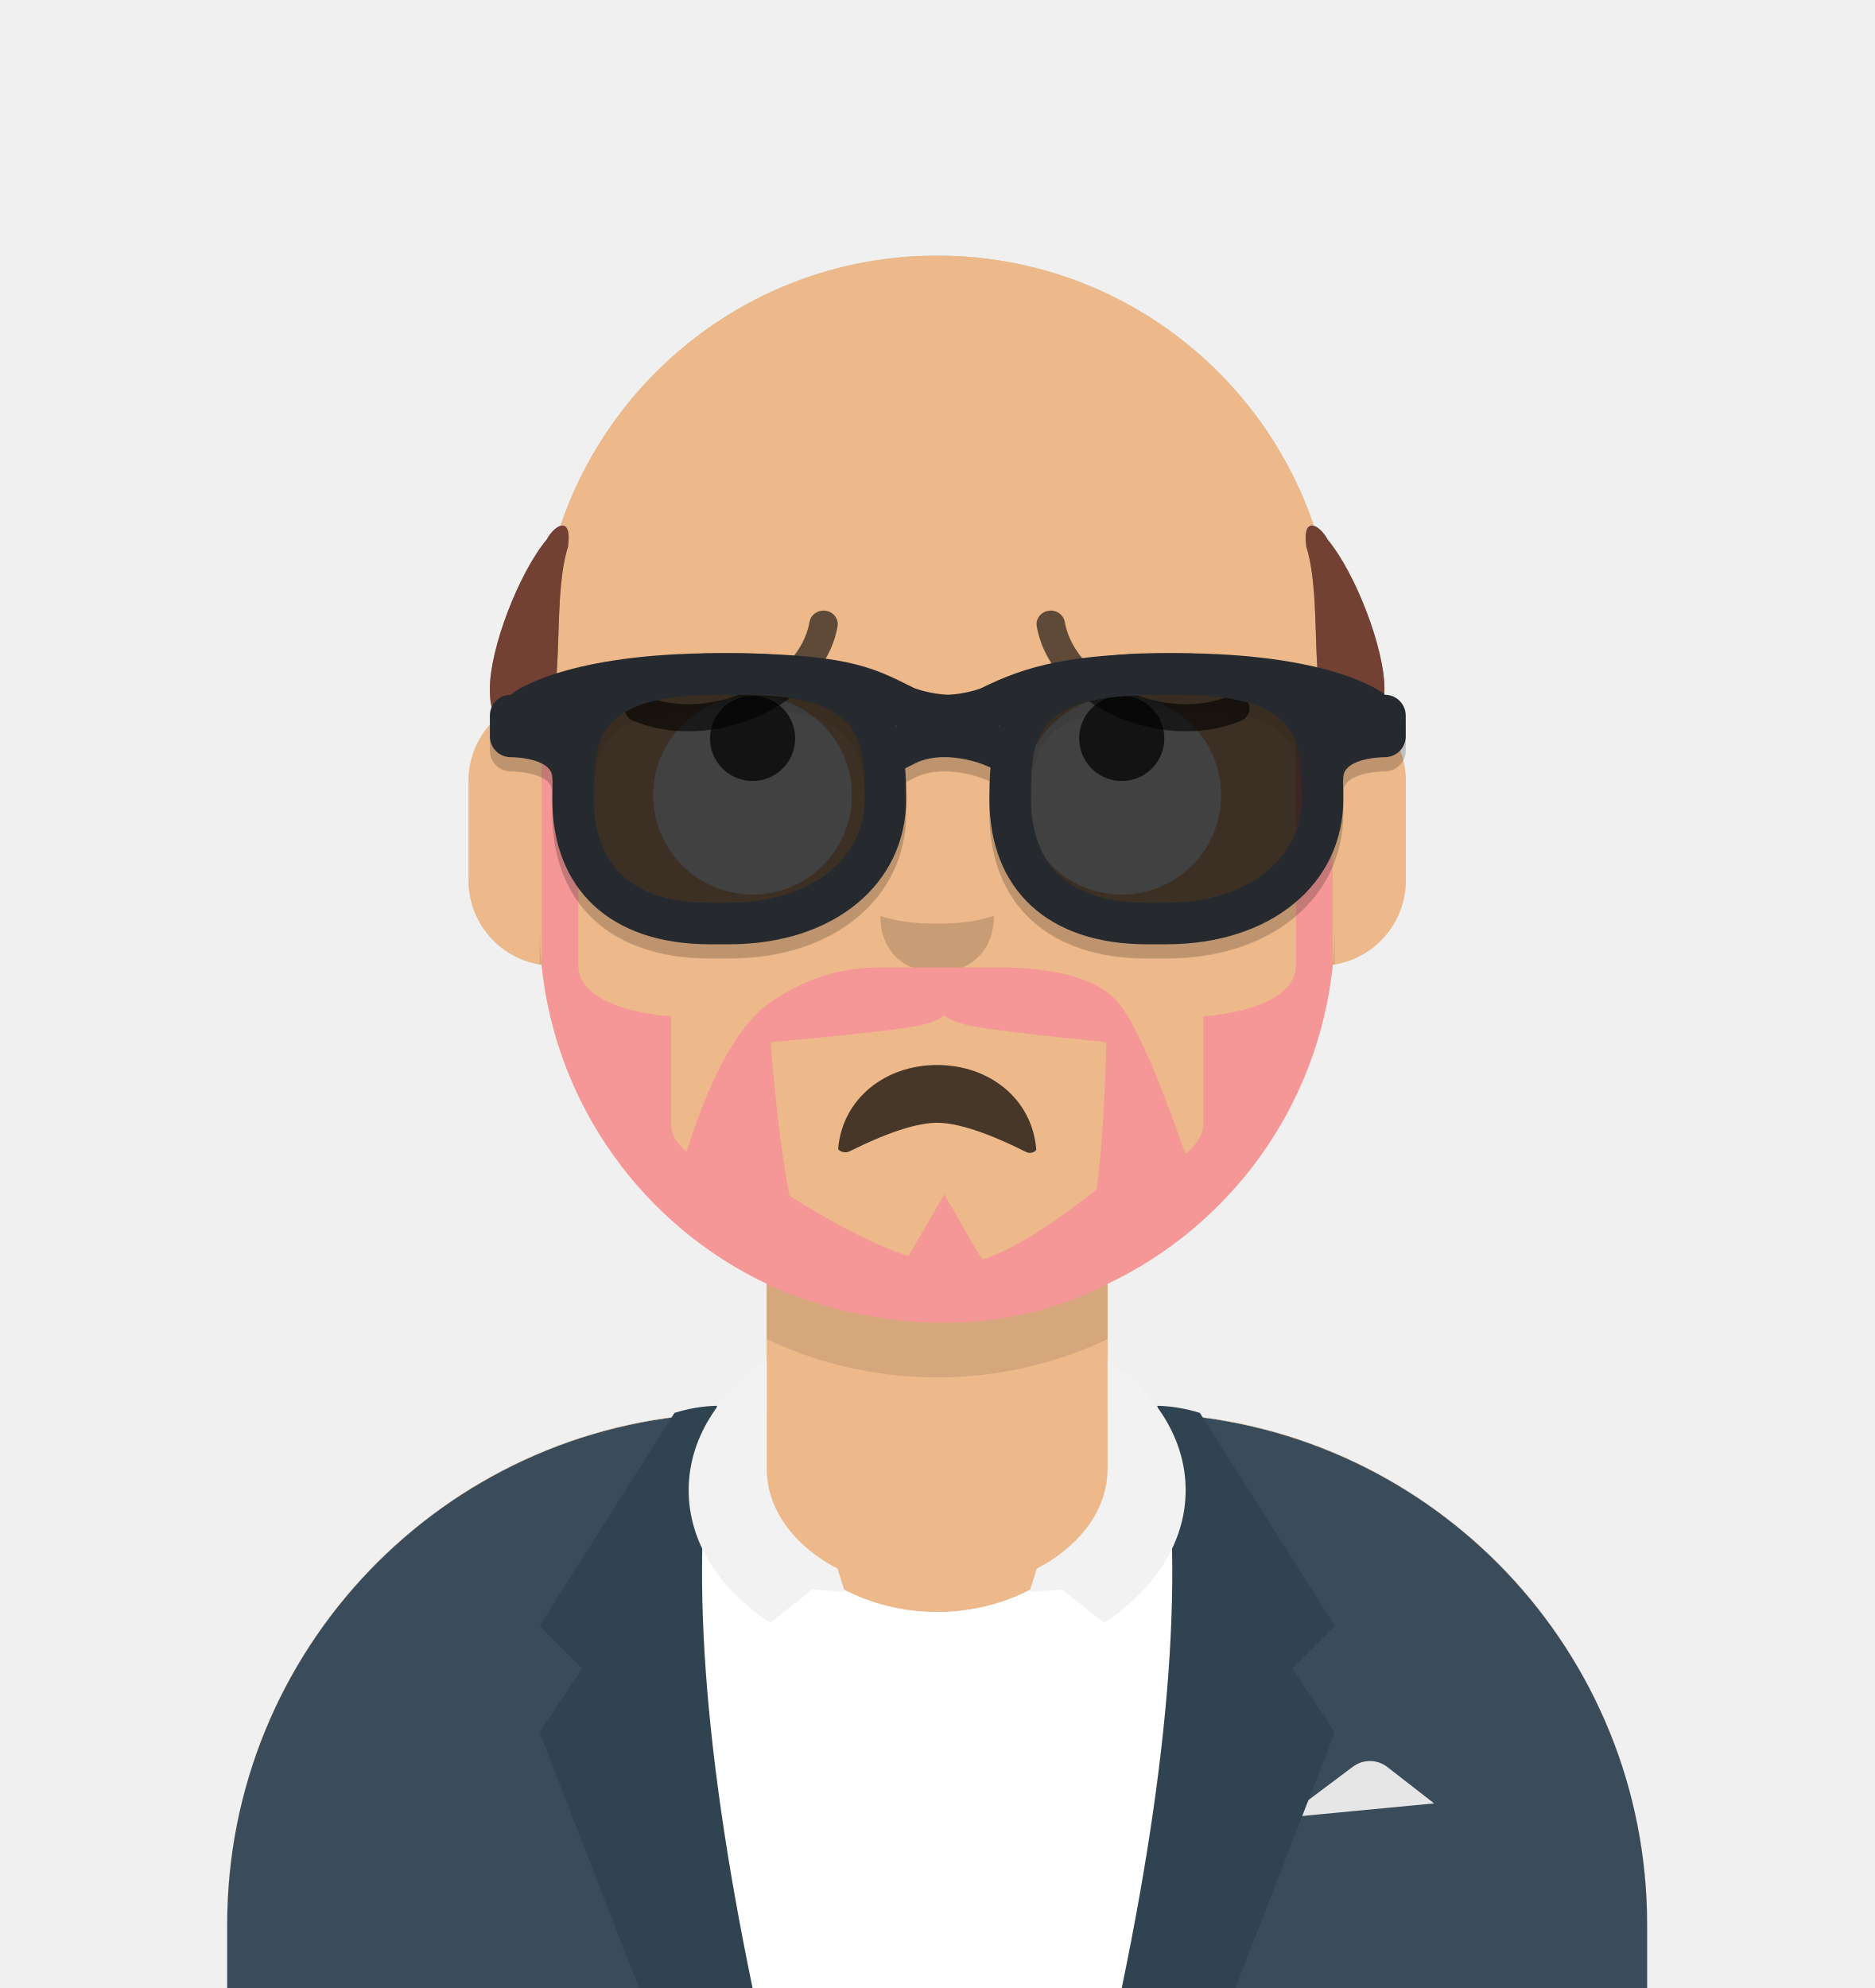
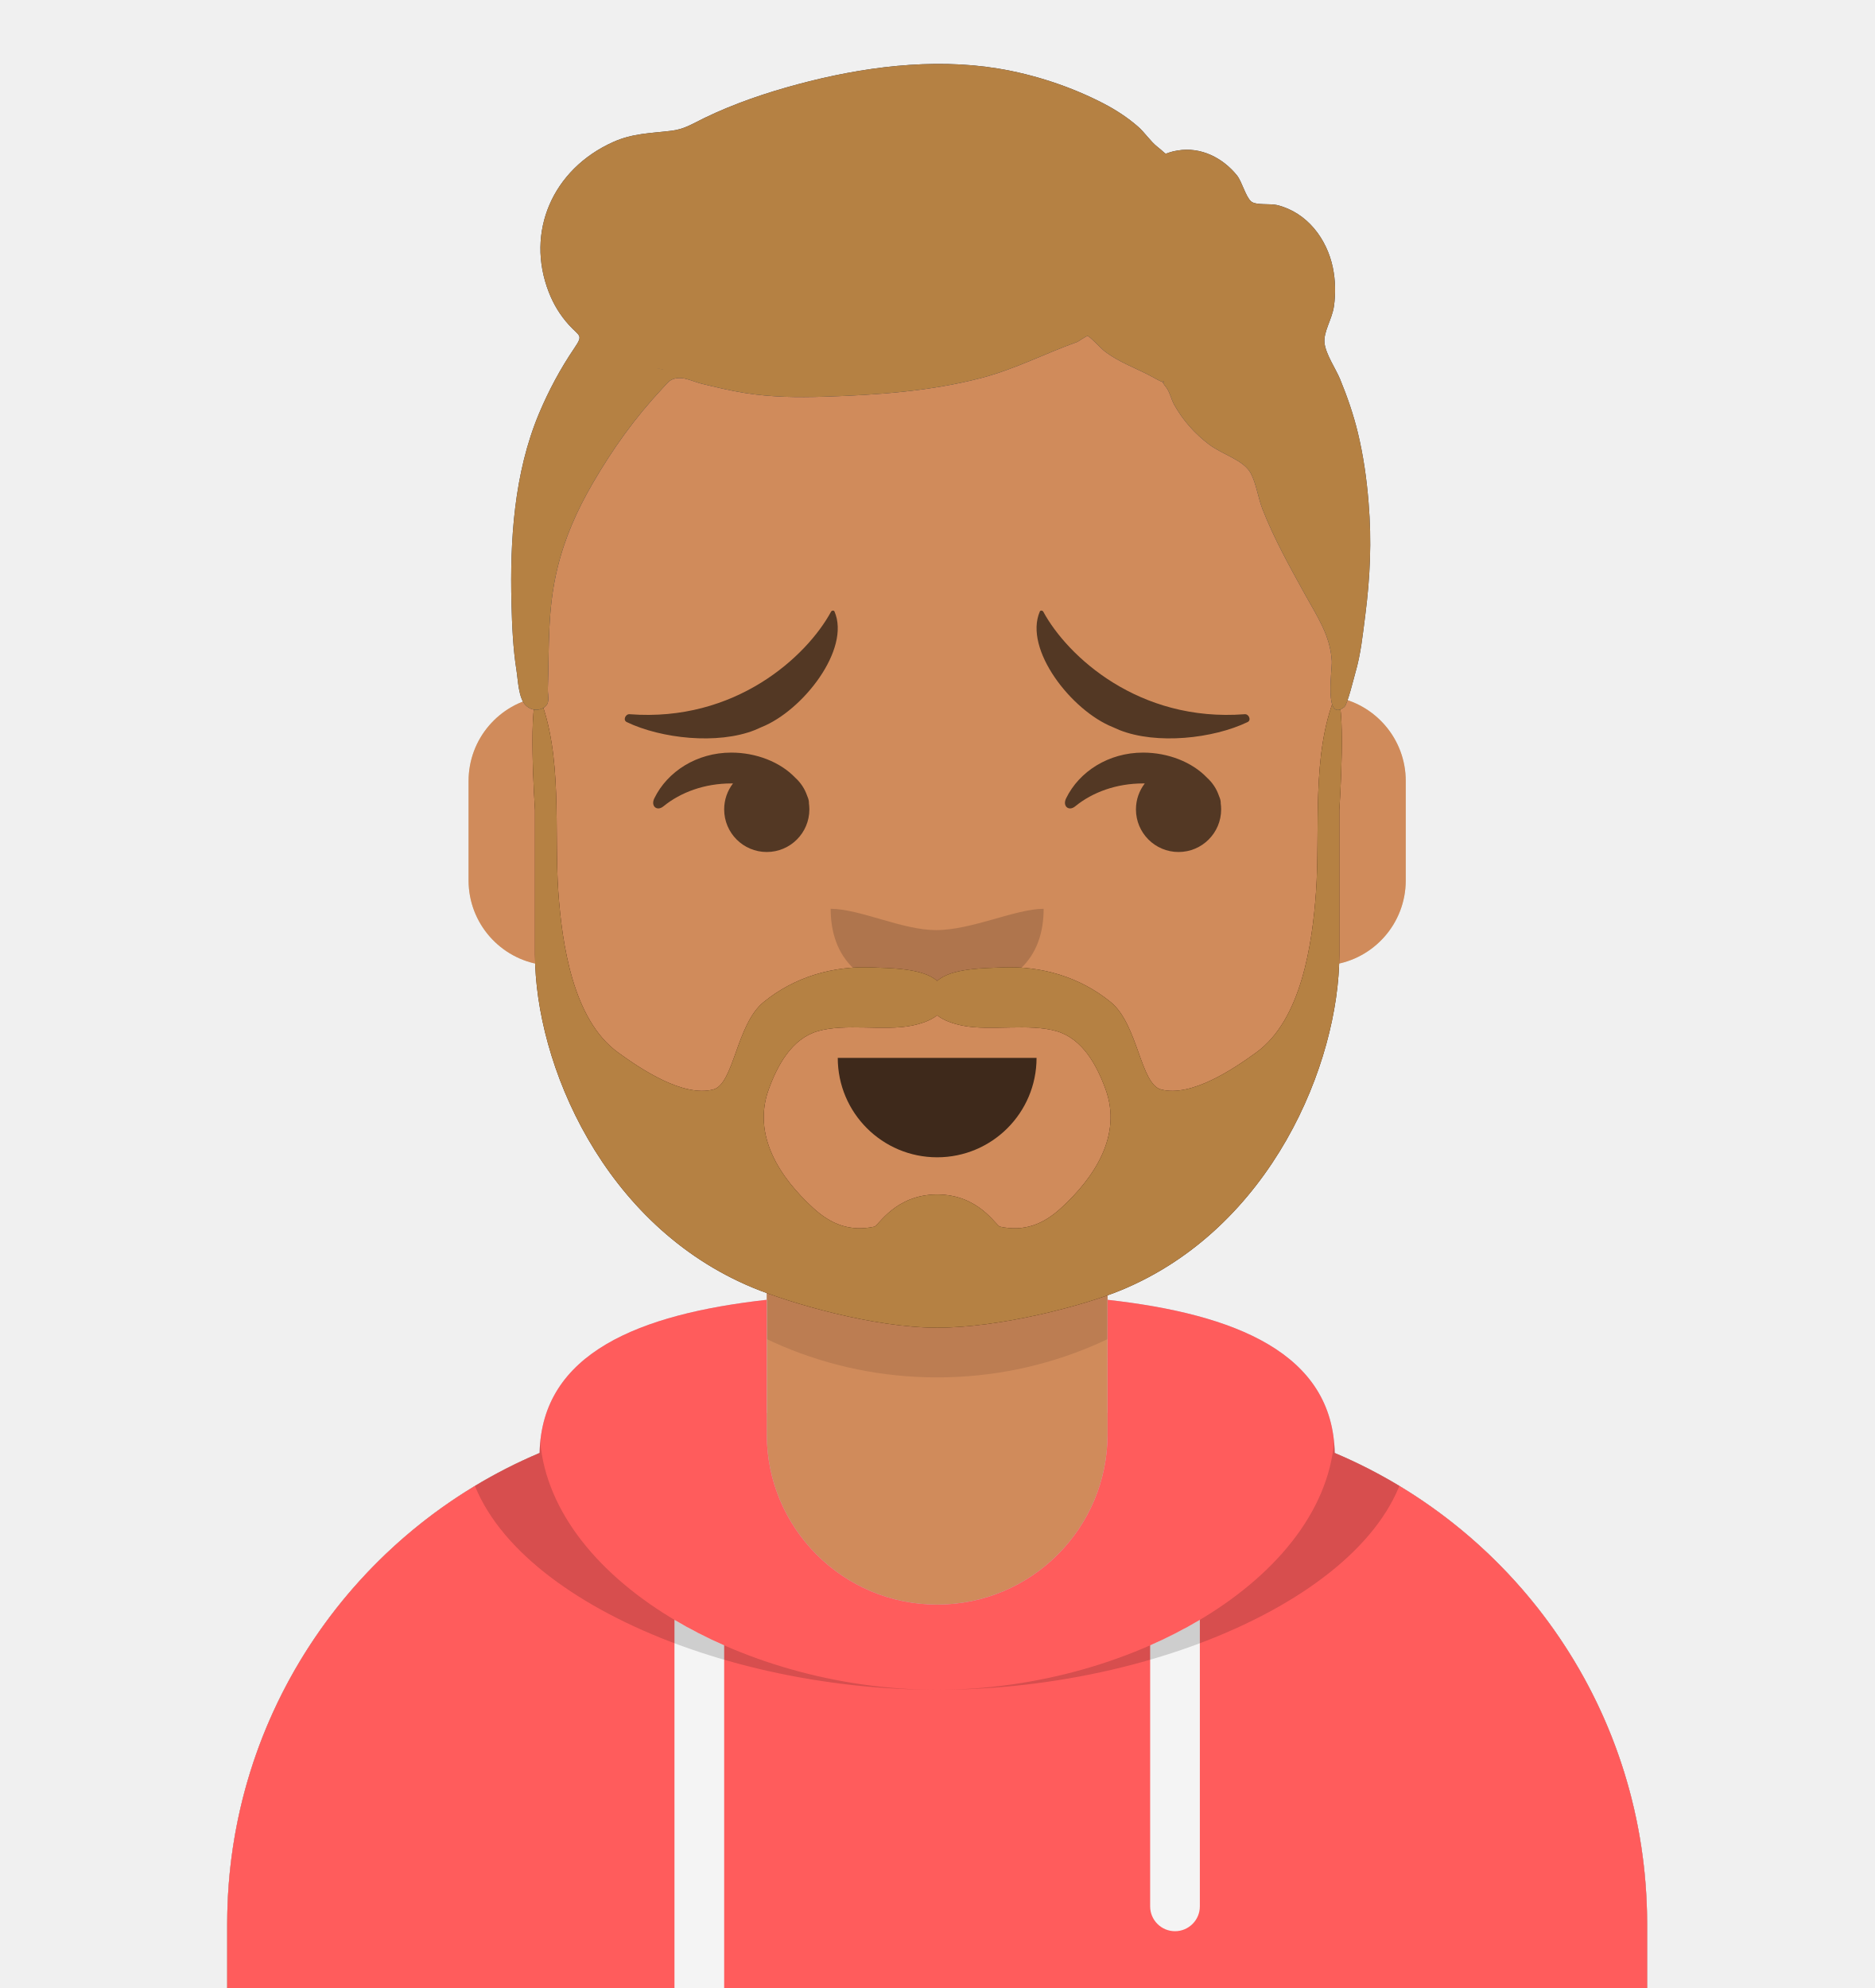
- <svg xmlns="http://www.w3.org/2000/svg" xmlns:ns2="http://design.blush" xmlns:xlink="http://www.w3.org/1999/xlink" width="264px" height="280px" viewBox="0 0 264 280" version="1.1">
+ <svg xmlns="http://www.w3.org/2000/svg" xmlns:xlink="http://www.w3.org/1999/xlink" width="264px" height="280px" viewBox="0 0 264 280" version="1.1">
  <defs>
    <path d="M100,0 C130.928,-5.68137151e-15 156,25.072 156,56 L156.001,62.166 C161.676,63.119 166,68.054 166,74 L166,88 C166,94.052 161.519,99.058 155.694,99.881 C153.628,119.686 141.238,136.422 124.001,144.61 L124,163 L128,163 C167.765,163 200,195.235 200,235 L200,244 L0,244 L0,235 C-4.86974701e-15,195.235 32.235,163 72,163 L76,163 L76,144.611 C58.763,136.422 46.372,119.687 44.305,99.881 C38.481,99.058 34,94.052 34,88 L34,74 C34,68.054 38.325,63.118 44,62.166 L44,56 C44,25.072 69.072,5.68137151e-15 100,0 Z" id="transparent_path-1" />
    <path d="M83,36.348 C83,52.629 105.162,65.828 132.5,65.828 C159.838,65.828 182,52.629 182,36.348 C182,34.985 181.845,33.645 181.544,32.331 C210.784,41.488 232,68.792 232,101.052 L232,110 L32,110 L32,101.052 C32,68.397 53.739,40.82 83.534,32.002 C83.182,33.421 83,34.871 83,36.348 Z" id="transparent_path-3" />
    <rect id="transparent_path-5" x="0" y="0" width="264" height="280" />
    <path d="M74,0 C114.869,0 148,33.131 148,74 L148,84.148 L148,197.608 C135.525,187.237 119.491,181 102,181 L102,181 L98,181 L98,162.611 C115.531,154.283 128.048,137.115 129.791,116.867 C135.569,116.002 140,111.019 140,105 L140,105 L140,92 C140,87.354 137.359,83.324 133.497,81.33 C132.724,81.05 131.952,80.748 131.181,80.426 C130.795,80.32 130.401,80.233 130,80.166 L130,80.166 L130,79.917 C117.224,74.234 104.878,63.071 96.11,47.885 C93.175,42.801 90.831,37.595 89.066,32.397 C80.431,42.941 67.745,53.602 52.342,62.495 C42.778,68.017 33.147,72.291 24,75.266 L24,137.247 C29.602,148.318 38.773,157.278 50,162.611 L50,162.611 L50,181 L46,181 C38.327,181 30.935,182.2 24,184.423 L24,230 C24,244.106 13.569,255.776 0,257.716 L0,74 C0,33.131 33.131,0 74,0 Z" id="transparent_path-7" />
  </defs>
  <g id="transparent_Avataaar/Default" stroke="none" stroke-width="1" fill="none" fill-rule="evenodd">
    <g id="transparent_Body" transform="translate(32, 36)">
      <mask id="transparent_mask-2" fill="white">
        <use xlink:href="#transparent_path-1" />
      </mask>
      <use fill="#D0C6AC" xlink:href="#transparent_path-1" />
-       <g id="transparent_Skin-Color" mask="url(#transparent_mask-2)" fill="#EDB98A">
+       <g id="transparent_Skin-Color" mask="url(#transparent_mask-2)" fill="#D08B5B">
        <g transform="translate(-32, 0)" id="transparent_Color">
          <rect x="0" y="0" width="264" height="244" />
        </g>
      </g>
      <path d="M44,94 C44,124.928 69.072,150 100,150 C130.928,150 156,124.928 156,94 L156,94 L156,102 C156,132.928 130.928,158 100,158 C69.072,158 44,132.928 44,102 Z" id="transparent_Neck-Shadow" fill-opacity="0.1" fill="#000000" mask="url(#transparent_mask-2)" />
    </g>
    <g id="transparent_Clothing" transform="translate(0, 170)">
      <defs>
-         <path d="M160,29.052 C199.765,29.052 232,61.287 232,101.052 L232,110 L32,110 L32,101.052 C32,61.287 64.235,29.052 104,29.052 L105.192,29.052 C105.065,30.036 105,31.037 105,32.052 C105,45.859 117.088,57.052 132,57.052 C146.912,57.052 159,45.859 159,32.052 C159,31.037 158.935,30.036 158.808,29.052 L160,29.052 Z" id="blazer_sweater_path-1" />
+         <path d="M187.997,34.742 L187.995,34.645 C213.853,45.567 232,71.164 232,100.999 L232,110 L32,110 L32,100.999 C32,71.164 50.147,45.567 76.006,34.644 C76.282,20.552 90.082,15.076 108,13.071 L108,32 C108,45.255 118.745,56 132,56 C145.255,56 156,45.255 156,32 L156,32 L156.001,13.071 C173.96,15.081 187.783,20.577 187.997,34.742 Z" id="hoodie_path-1" />
      </defs>
-       <g id="blazer_sweater_Clothing/Blazer-+-Sweater" stroke="none" stroke-width="1" fill="none" fill-rule="evenodd">
-         <mask id="blazer_sweater_mask-2" fill="white">
-           <use xlink:href="#blazer_sweater_path-1" />
+       <g id="hoodie_Clothing/Hoodie" stroke="none" stroke-width="1" fill="none" fill-rule="evenodd">
+         <mask id="hoodie_mask-2" fill="white">
+           <use xlink:href="#hoodie_path-1" />
        </mask>
-         <use id="blazer_sweater_Clothes" fill="#E6E6E6" xlink:href="#blazer_sweater_path-1" />
-         <g id="blazer_sweater_Fabric-Color" mask="url(#blazer_sweater_mask-2)" fill="#FFFFFF">
-           <rect id="blazer_sweater_🖍Color" x="0" y="0" width="264" height="110" />
+         <use id="hoodie_Hoodie" fill="#B7C1DB" xlink:href="#hoodie_path-1" />
+         <g id="hoodie_Fabric-Color" mask="url(#hoodie_mask-2)" fill="#FF5C5C">
+           <rect id="hoodie_🖍Color" x="0" y="0" width="264" height="110" />
        </g>
-         <g id="blazer_sweater_Blazer" transform="translate(32, 28)">
-           <path d="M64,40.5 C64,55.709 65.961,69.921 69.362,82.001 L0,82 L0,73.052 C-4.73779789e-15,34.365 30.512,2.804 68.785,1.122 C65.74,12.731 64,26.173 64,40.5 Z M200,73.052 L200,82 L131.638,82.001 C135.039,69.921 137,55.709 137,40.5 C137,26.194 135.265,12.771 132.229,1.174 C170.025,3.363 200,34.707 200,73.052 Z" id="blazer_sweater_Saco" fill="#3A4C5A" />
-           <path d="M149,58 L158.556,50.833 C159.999,49.751 161.988,49.768 163.412,50.876 L170,56 L170,56 L149,58 Z" id="blazer_sweater_Pocket-hanky" fill="#E6E6E6" />
-           <path d="M69,0 C65,19.333 66.667,46.667 74,82 L58,82 L44,46 L50,37 L44,31 L63,1 C65.028,0.369 67.028,0.036 69,0 Z" id="blazer_sweater_Wing" fill="#2F4351" />
-           <path d="M151,0 C147,19.333 148.667,46.667 156,82 L140,82 L126,46 L132,37 L126,31 L145,1 C147.028,0.369 149.028,0.036 151,0 Z" id="blazer_sweater_Wing" fill="#2F4351" transform="translate(141, 41) scale(-1, 1) translate(-141, -41) " />
-         </g>
-         <path d="M167,39.888 C167,47.289 162.572,53.945 155.52,58.556 L149.58,53.876 L145,54.208 L146,51.057 L145.922,50.996 C152.022,47.853 156,42.7 156,36.877 L156,21.539 C162.772,26.136 167,32.656 167,39.888 Z M118.078,50.996 L118,51.057 L119,54.208 L114.419,53.876 L108.48,58.556 C101.428,53.945 97,47.289 97,39.888 C97,32.656 101.228,26.136 108.001,21.539 L108,36.877 C108,42.7 111.978,47.853 118.078,50.996 Z" id="blazer_sweater_Collar" fill="#F2F2F2" />
+         <path d="M102,61.739 L102,110 L95,110 L94.999,58.15 C97.203,59.46 99.546,60.661 102,61.739 Z M169.001,58.149 L169,98.5 C169,100.433 167.433,102 165.5,102 C163.567,102 162,100.433 162,98.5 L162.001,61.738 C164.455,60.66 166.798,59.459 169.001,58.149 Z" id="hoodie_Straps" fill="#F4F4F4" mask="url(#hoodie_mask-2)" />
+         <path d="M132,68 L130.996,67.995 C97.88,67.68 65.5,51.823 65.5,32.308 C65.5,21.243 75.909,15.571 90.959,12.725 C81.875,16.075 76,21.706 76,31.077 C76,51.469 103.821,68 132,68 Z M132,68 C160.179,68 188,51.469 188,31.077 C188,21.706 182.125,16.075 173.041,12.725 C188.091,15.571 198.5,21.243 198.5,32.308 C198.5,52.02 165.462,68 132,68 L132,68 Z" id="hoodie_Shadow" fill-opacity="0.16" fill="#000000" mask="url(#hoodie_mask-2)" />
      </g>
    </g>
    <g id="transparent_Face" transform="translate(76, 82)" fill="#000000">
      <g id="transparent_Mouth" transform="translate(2, 52)">
-         <g id="sad_Mouth/Sad" stroke="none" stroke-width="1" fill="none" fill-rule="evenodd" fill-opacity="0.7">
-           <path d="M40.058,16.654 C40.708,23.683 46.702,28.377 54,28.377 C61.342,28.377 67.363,23.627 67.953,16.529 C67.984,16.151 67.077,15.853 66.629,16.077 C61.09,18.85 56.881,20.237 54,20.237 C51.156,20.237 47.007,18.88 41.554,16.168 C41.047,15.916 40.02,16.236 40.058,16.654 Z" id="sad_Mouth" fill="#000000" transform="translate(54.00536, 22.18841) scale(1, -1) translate(-54.00536, -22.18841) " />
+         <g id="default_Mouth/Default" stroke="none" stroke-width="1" fill="none" fill-rule="evenodd" fill-opacity="0.7">
+           <path d="M40,15 C40,22.732 46.268,29 54,29 L54,29 C61.732,29 68,22.732 68,15" id="default_Mouth" fill="#000000" />
        </g>
      </g>
      <g id="transparent_Nose" transform="translate(28, 40)" fill-opacity="0.16">
-         <g id="small_Nose/Small" stroke="none" stroke-width="1" fill="none" fill-rule="evenodd">
-           <path d="M20,7 C20,12.523 24.047,15 28,15 C31.953,15 36,12.523 36,7 C33.833,7.732 31.141,8.098 27.924,8.098 C24.741,8.098 22.099,7.732 20,7 Z" id="small_Nose" fill-opacity=".16" fill="#000" />
+         <g id="wide_Nose/Wide" stroke="none" stroke-width="1" fill="none" fill-rule="evenodd">
+           <path d="M13,6 C13,12.627 16.828,18 28,18 C39.172,18 43,12.627 43,6 C39.036,6 32.897,9 27.838,9 C23.079,9 17.101,6 13,6 Z" id="wide_Nose" fill-opacity=".16" fill="#000" />
        </g>
      </g>
      <g id="transparent_Eyes" transform="translate(0, 8)">
-         <g id="eye_roll_Eyes/Eye-Roll-🙄" stroke="none" stroke-width="1" fill="none" fill-rule="evenodd">
-           <circle id="eye_roll_Eyeball" fill="#FFFFFF" cx="30" cy="22" r="14" />
-           <circle id="eye_roll_The-white-stuff" fill="#FFFFFF" cx="82" cy="22" r="14" />
-           <circle id="eye_roll_Eye" fill-opacity="0.7" fill="#000000" cx="30" cy="14" r="6" />
-           <circle id="eye_roll_Eye" fill-opacity="0.7" fill="#000000" cx="82" cy="14" r="6" />
+         <g id="side_Eyes/Side-😒" stroke="none" stroke-width="1" fill="none" fill-rule="evenodd" fill-opacity="0.6">
+           <path d="M26.998,16 C30.502,16 33.891,17.314 36.018,19.543 C36.764,20.217 37.341,21.076 37.676,22.049 C37.726,22.166 37.772,22.286 37.815,22.407 C37.909,22.67 37.947,22.92 37.94,23.142 C37.979,23.422 38,23.708 38,24 C38,27.314 35.314,30 32,30 C28.686,30 26,27.314 26,24 C26,22.625 26.463,21.358 27.241,20.346 C27.16,20.344 27.079,20.344 26.998,20.344 C23.257,20.344 19.874,21.579 17.438,23.572 C16.547,24.3 15.62,23.558 16.16,22.447 C18.007,18.649 22.164,16 26.998,16 Z" id="side_Eye" fill="#000000" />
+           <path d="M84.998,16 C88.502,16 91.891,17.314 94.018,19.543 C94.764,20.217 95.341,21.076 95.676,22.049 C95.726,22.166 95.772,22.286 95.815,22.407 C95.909,22.67 95.947,22.92 95.94,23.142 C95.979,23.422 96,23.708 96,24 C96,27.314 93.314,30 90,30 C86.686,30 84,27.314 84,24 C84,22.625 84.463,21.358 85.241,20.346 C85.16,20.344 85.079,20.344 84.998,20.344 C81.257,20.344 77.874,21.579 75.438,23.572 C74.547,24.3 73.62,23.558 74.16,22.447 C76.007,18.649 80.164,16 84.998,16 Z" id="side_Eye" fill="#000000" />
        </g>
      </g>
      <g id="transparent_Eyebrow" fill-opacity="0.6">
-         <g id="sad_concerned_Eyebrow/Outline/Sad-Concerned" stroke="none" stroke-width="1" fill="none" fill-rule="evenodd" fill-opacity="0.6">
-           <path d="M15.973,19.409 C17.452,11.02 30.062,5.228 39.211,8.977 C40.225,9.393 41.402,8.946 41.838,7.978 C42.274,7.01 41.805,5.889 40.79,5.473 C29.346,0.783 13.955,7.852 12.028,18.776 C11.845,19.815 12.579,20.799 13.669,20.973 C14.758,21.148 15.789,20.448 15.973,19.409 Z" id="sad_concerned_Eyebrow" fill="#000000" fill-rule="nonzero" transform="translate(27.00041, 12.5) scale(-1, -1) translate(-27.00041, -12.5) " />
-           <path d="M73.973,19.409 C75.452,11.02 88.062,5.228 97.211,8.977 C98.225,9.393 99.402,8.946 99.838,7.978 C100.274,7.01 99.805,5.889 98.79,5.473 C87.346,0.783 71.955,7.852 70.028,18.776 C69.845,19.815 70.579,20.799 71.669,20.973 C72.758,21.148 73.789,20.448 73.973,19.409 Z" id="sad_concerned_Eyebrow" fill="#000000" fill-rule="nonzero" transform="translate(85.00041, 12.5) scale(1, -1) translate(-85.00041, -12.5) " />
+         <g id="sad_concerned_natural_Eyebrow/Natural/Sad-Concerned-Natural" stroke="none" stroke-width="1" fill="none" fill-rule="evenodd" fill-opacity="0.6">
+           <path d="M22.766,5.578 L23.677,5.176 C28.919,3.095 36.865,3.967 41.723,6.299 C42.29,6.571 41.902,7.452 41.321,7.407 C26.402,6.256 16.358,15.553 12.946,21.847 C12.845,22.034 12.539,22.055 12.464,21.881 C10.156,16.562 16.913,7.896 22.766,5.578 Z" id="sad_concerned_natural_Eyebrow" fill="#000000" transform="translate(27, 13) scale(-1, -1) translate(-27, -13) " />
+           <path d="M80.766,5.578 L81.677,5.176 C86.919,3.095 94.865,3.967 99.723,6.299 C100.29,6.571 99.902,7.452 99.321,7.407 C84.402,6.256 74.358,15.553 70.946,21.847 C70.845,22.034 70.539,22.055 70.464,21.881 C68.156,16.562 74.913,7.896 80.766,5.578 Z" id="sad_concerned_natural_Eyebrow" fill="#000000" transform="translate(85, 13) scale(1, -1) translate(-85, -13) " />
        </g>
      </g>
    </g>
    <g id="transparent_Top">
      <defs>
-         <path d="M11,3 C8.34,11.477 11.417,27.914 6,28 C0.924,28.071 0,26.994 0,23 C0,17.344 4.041,6.778 8,2 C9.176,-0.171 11.619,-1.432 11,3 Z M115,3 C114.381,-1.432 116.824,-0.171 118,2 C121.959,6.778 126,17.344 126,23 C126,26.994 125.076,28.071 120,28 C114.583,27.914 117.66,11.477 115,3 Z" id="sides_path-1" />
+         <path d="M94.252,52.022 C94.375,51.968 94.07,51.947 93.336,51.96 C94.228,51.958 94.533,51.979 94.252,52.022 M86.117,36.302 C86.115,36.282 86.134,36.453 86.117,36.302 M193.765,70.766 C193.501,67.449 193.033,64.152 192.247,60.911 C191.622,58.335 190.769,55.878 189.76,53.42 C189.151,51.935 187.728,49.896 187.56,48.294 C187.395,46.717 188.627,44.969 188.889,43.132 C189.144,41.345 189.101,39.465 188.734,37.694 C187.901,33.671 185.14,29.93 180.877,28.881 C179.925,28.647 177.913,28.936 177.241,28.382 C176.47,27.746 175.933,25.581 175.235,24.712 C173.244,22.236 170.14,20.642 166.866,21.198 C164.455,21.607 165.839,22.105 164.032,20.686 C163.027,19.898 162.276,18.693 161.3,17.839 C159.833,16.556 158.15,15.458 156.408,14.557 C151.851,12.199 146.654,10.485 141.564,9.649 C132.279,8.125 122.369,9.454 113.369,11.869 C108.89,13.07 104.382,14.595 100.222,16.612 C98.439,17.476 97.409,18.194 95.549,18.42 C92.621,18.777 90.14,18.759 87.366,20.001 C78.83,23.823 74.985,32.69 78.307,41.175 C78.975,42.882 79.88,44.38 81.127,45.759 C82.647,47.439 83.198,47.109 81.888,49.041 C79.929,51.931 78.278,55.013 76.933,58.213 C73.404,66.615 72.814,76.077 73.044,85.037 C73.124,88.174 73.259,91.35 73.753,94.456 C73.967,95.801 74.027,98.329 75.035,99.327 C75.547,99.833 76.276,100.115 77.004,99.914 C78.713,99.44 78.125,98.179 78.165,97.008 C78.365,91.124 78.095,85.919 79.494,80.106 C80.528,75.812 82.25,71.911 84.483,68.071 C87.321,63.187 90.386,58.898 94.29,54.716 C95.207,53.732 95.408,53.315 96.639,53.244 C97.571,53.19 98.934,53.828 99.84,54.049 C101.838,54.536 103.839,55.017 105.873,55.345 C109.613,55.948 113.317,55.989 117.09,55.87 C124.516,55.638 131.975,55.117 139.175,53.247 C143.957,52.005 148.197,49.776 152.777,48.142 C152.859,48.113 154.007,47.295 154.208,47.328 C154.489,47.375 156.185,49.154 156.471,49.378 C158.697,51.124 161.138,51.857 163.541,53.208 C166.505,54.875 163.635,52.49 165.269,54.567 C165.746,55.172 165.99,56.293 166.372,56.978 C167.588,59.161 169.28,61.08 171.303,62.602 C173.258,64.073 176.196,64.783 177.193,66.697 C177.962,68.174 178.221,70.181 178.841,71.758 C180.469,75.893 182.618,79.749 184.767,83.644 C186.499,86.783 188.392,89.525 188.585,93.112 C188.652,94.36 187.464,101.849 190.358,99.572 C190.787,99.234 191.711,95.416 191.901,94.768 C192.673,92.135 192.947,89.387 193.296,86.682 C193.99,81.302 194.219,76.184 193.765,70.766" id="short_curly_path-1" />
      </defs>
-       <g id="sides_Top/Short-Hair/Sides" stroke="none" stroke-width="1" fill="none" fill-rule="evenodd">
-         <g id="sides_Facial-Hair" transform="translate(49, 72)">
+       <g id="short_curly_Top/Short-Hair/Short-Curly" stroke="none" stroke-width="1" fill="none" fill-rule="evenodd" transform="translate(-1 0)">
+         <g id="short_curly_Facial-Hair" transform="translate(49, 72)">
          <defs>
-             <path d="M92.853,110.773 C92.465,110.69 89.514,105.844 84,96.235 C78.486,105.844 75.535,110.69 75.147,110.773 C71.762,111.494 69.085,110.463 66.571,108.169 C63.421,105.293 61.079,94.167 59.545,74.79 C70.846,73.759 77.803,72.982 80.415,72.458 C81.684,72.204 83.071,71.751 84,71 C84.929,71.751 86.316,72.204 87.585,72.458 C90.197,72.982 96.609,73.759 106.822,74.79 C106.377,94.167 104.579,105.293 101.428,108.169 C98.915,110.463 96.237,111.494 92.853,110.773 Z M119.485,94.957 C114.699,80.743 111.023,72.14 108.455,69.147 C105.888,66.154 100.786,64.525 93.149,64.258 L74.851,64.258 C69.331,64.258 64.229,65.888 59.545,69.147 C54.86,72.406 50.722,80.036 47.131,92.036 C43.549,94.428 47.687,99.366 59.545,106.849 C64.227,109.804 74.19,112.022 83.174,112.022 C92.159,112.022 103.277,108.986 108.455,106.849" id="wick_beard_facial-hairwick-beard-path-1" />
+             <path d="M101.428,98.169 C98.915,100.463 96.237,101.494 92.853,100.773 C92.271,100.649 89.896,96.235 84,96.235 C78.103,96.235 75.729,100.649 75.147,100.773 C71.762,101.494 69.085,100.463 66.571,98.169 C61.846,93.856 57.917,87.908 60.278,81.419 C61.508,78.037 63.51,74.324 67.151,73.246 C71.038,72.096 76.497,73.244 80.415,72.458 C81.684,72.204 83.071,71.751 84,71 C84.929,71.751 86.316,72.204 87.585,72.458 C91.503,73.244 96.961,72.096 100.849,73.246 C104.49,74.324 106.491,78.037 107.722,81.419 C110.083,87.908 106.154,93.856 101.428,98.169 M140.081,26 C136.671,34.4 137.988,44.858 137.357,53.676 C136.844,60.843 135.337,71.586 128.973,76.215 C125.718,78.582 119.794,82.56 115.542,81.45 C112.615,80.686 112.302,72.29 108.455,69.147 C104.092,65.582 98.643,64.016 93.149,64.258 C90.779,64.362 85.984,64.337 84,66.16 C82.016,64.337 77.222,64.362 74.851,64.258 C69.357,64.016 63.908,65.582 59.545,69.147 C55.698,72.29 55.386,80.686 52.458,81.45 C48.206,82.56 42.282,78.582 39.027,76.215 C32.662,71.586 31.156,60.843 30.643,53.676 C30.012,44.858 31.329,34.4 27.919,26 C26.26,26 27.354,42.129 27.354,42.129 L27.354,62.485 C27.386,77.773 36.935,100.655 58.108,109.393 C63.286,111.53 75.015,115 84,115 C92.985,115 104.714,111.86 109.892,109.723 C131.065,100.986 140.614,77.773 140.646,62.485 L140.646,42.129 C140.646,42.129 141.74,26 140.081,26" id="beard_light_path-1" />
          </defs>
-           <g id="wick_beard_Facial Hair/Wick Beard" stroke="none" stroke-width="1" fill="none" fill-rule="evenodd">
-             <path d="M133.547,25.575 L133.547,63.866 C133.547,70.516 120.47,71.131 120.47,71.131 L120.47,86.356 C120.47,91.474 110.147,94.407 105.514,95.466 C96.624,102.569 89.936,106.124 85.452,106.132 C80.007,106.142 71.801,102.613 60.834,95.545 C56.399,94.559 45.527,91.61 45.527,86.356 L45.527,71.131 C45.527,71.131 32.449,70.516 32.449,63.866 L32.449,25.575 C32.449,24.153 31.297,23 29.875,23 C28.453,23 27.3,24.153 27.3,25.575 L27.3,64.096 C27.302,64.096 27.304,64.097 27.306,64.097 C29.373,83.903 41.764,100.639 59.001,108.827 C59.001,108.827 83.001,121.169 107.002,108.827 C124.239,100.638 136.629,83.903 138.696,64.098 L138.696,25.575 C138.696,24.153 137.544,23 136.121,23 C134.699,23 133.547,24.153 133.547,25.575 Z" id="wick_beard_Combined-Shape" ns2:color="Hair-500" />
-             <mask id="wick_beard_facial-hairwick-beard-mask-2" fill="#fff">
-               <use xlink:href="#wick_beard_facial-hairwick-beard-path-1" />
+           <g id="beard_light_Facial-Hair/Beard-Light" stroke="none" stroke-width="1" fill="none" fill-rule="evenodd">
+             <mask id="beard_light_mask-2" fill="white">
+               <use xlink:href="#beard_light_path-1" />
            </mask>
-             <use id="wick_beard_Lite-Beard" xlink:href="#wick_beard_facial-hairwick-beard-path-1" ns2:color="Hair-500" />
-             <g id="wick_beard_Facial-Hair-Color" mask="url(#wick_beard_facial-hair-color-mask)" fill="#F59797">
-               <rect x="0" y="0" width="264" height="264" />
-             </g>
-             <mask id="wick_beard_facial-hair-color-mask" fill="white">
-               <use xlink:href="#wick_beard_Combined-Shape" />
-               <use xlink:href="#wick_beard_Lite-Beard" />
-             </mask>
-           </g>
-         </g>
-         <g id="sides_Hair" transform="translate(69, 74)">
-           <mask id="sides_mask-2" fill="white">
-             <use xlink:href="#sides_path-1" />
-           </mask>
-           <use id="sides_Sides" fill="#9E7A7A" xlink:href="#sides_path-1" />
-           <g id="sides_Hair-Color" mask="url(#sides_mask-2)" fill="#724133">
-             <g transform="translate(-69, -74)" id="sides_Color">
-               <rect x="0" y="0" width="264" height="280" />
+             <use id="beard_light_Lite-Beard" fill="#331B0C" xlink:href="#beard_light_path-1" />
+             <g id="beard_light_Facial-Hair-Color" mask="url(#beard_light_mask-2)" fill="#B58143">
+               <rect id="beard_light_Color" x="0" y="0" width="168" height="152" />
            </g>
          </g>
        </g>
-         <g id="sides_Accessory" transform="translate(62, 85)">
-           <defs>
-             <filter x="-3.1%" y="-9.8%" width="106.2%" height="119.5%" filterUnits="objectBoundingBox" id="wayfarers_filter-1">
-               <feOffset dx="0" dy="2" in="SourceAlpha" result="shadowOffsetOuter1" />
-               <feColorMatrix values="0 0 0 0 0   0 0 0 0 0   0 0 0 0 0  0 0 0 0.2 0" type="matrix" in="shadowOffsetOuter1" result="shadowMatrixOuter1" />
-               <feMerge>
-                 <feMergeNode in="shadowMatrixOuter1" />
-                 <feMergeNode in="SourceGraphic" />
-               </feMerge>
-             </filter>
-             <linearGradient x1="50%" y1="0%" x2="50%" y2="100%" id="wayfarers_linearGradient-2">
-               <stop stop-color="#FFFFFF" stop-opacity="0.5" offset="0%" />
-               <stop stop-color="#000000" stop-opacity="0.5" offset="70.506%" />
-             </linearGradient>
-             <path d="M44.918,17.571 C44.918,27.274 36.668,35.143 22.92,35.143 L20.17,35.143 C6.423,35.143 0.923,27.271 0.923,17.571 L0.923,17.571 C0.923,7.866 2.207,0 21.455,0 L24.386,0 C43.634,0 44.918,7.866 44.918,17.571 L44.918,17.571 Z" id="wayfarers_path-3" />
-             <path d="M106.486,17.571 C106.486,27.274 98.239,35.143 84.489,35.143 L81.739,35.143 C67.991,35.143 62.491,27.271 62.491,17.571 L62.491,17.571 C62.491,7.866 63.775,0 83.023,0 L85.955,0 C105.199,0 106.486,7.866 106.486,17.571 L106.486,17.571 Z" id="wayfarers_path-4" />
-           </defs>
-           <g id="wayfarers_Top/_Resources/Wayfarers" stroke="none" stroke-width="1" fill="none" fill-rule="evenodd">
-             <g id="wayfarers_Wayfarers" filter="url(#wayfarers_filter-1)" transform="translate(7, 7)" fill-rule="nonzero">
-               <g id="wayfarers_Shades" transform="translate(10.79546, 2.928571)">
-                 <g id="wayfarers_Shade">
-                   <use fill-opacity="0.7" fill="#000000" xlink:href="#wayfarers_path-3" />
-                   <use fill="url(#linearGradient-2)" style="mix-blend-mode: screen;" xlink:href="#wayfarers_path-3" />
-                 </g>
-                 <g id="wayfarers_Shade">
-                   <use fill-opacity="0.7" fill="#000000" xlink:href="#wayfarers_path-4" />
-                   <use fill="url(#linearGradient-2)" style="mix-blend-mode: screen;" xlink:href="#wayfarers_path-4" />
-                 </g>
-               </g>
-               <path d="M35.182,0 C56.833,0 58.645,10.127 58.645,20.5 C58.645,32.569 48.396,41 33.716,41 L30.966,41 C17.078,41 8.787,33.336 8.787,20.5 C8.787,10.127 10.599,0 32.25,0 L35.182,0 Z M35.182,5.854 L32.25,5.854 C14.65,5.854 14.65,12.318 14.65,20.5 C14.65,27.18 17.48,35.143 30.966,35.143 L33.716,35.143 C44.942,35.143 52.782,29.122 52.782,20.5 L52.781,19.768 C52.766,11.936 52.254,5.854 35.182,5.854 Z" id="wayfarers_Left" fill="#252C2F" />
-               <path d="M96.75,0 C118.401,0 120.213,10.127 120.213,20.5 C120.213,32.569 109.964,41 95.284,41 L92.534,41 C78.646,41 70.355,33.336 70.355,20.5 C70.355,10.127 72.167,0 93.818,0 L96.75,0 Z M96.75,5.854 L93.818,5.854 C76.218,5.854 76.218,12.318 76.218,20.5 C76.218,27.18 79.051,35.143 92.534,35.143 L95.284,35.143 C106.51,35.143 114.35,29.122 114.35,20.5 L114.349,19.768 C114.334,11.936 113.822,5.854 96.75,5.854 Z" id="wayfarers_Right" fill="#252C2F" />
-               <path d="M2.932,5.857 C3.618,5.172 11.123,0 32.25,0 C49.964,0 53.714,1.88 59.39,4.721 L59.805,4.931 C60.2,5.073 62.218,5.774 64.578,5.851 C66.729,5.757 68.568,5.161 69.106,4.97 C75.584,1.748 81.926,0 96.75,0 C117.877,0 125.382,5.172 126.068,5.857 C127.689,5.857 129,7.166 129,8.786 L129,11.714 C129,13.334 127.689,14.643 126.068,14.643 C126.068,14.643 120.205,14.643 120.205,17.571 C120.205,20.5 117.273,13.334 117.273,11.714 L117.273,8.862 C113.697,7.462 107.297,5.857 96.75,5.857 C85,5.857 79.148,6.988 74.128,9.104 L74.184,9.243 L71.688,10.25 L74.181,11.258 L71.981,16.687 L69.264,15.589 C69.021,15.49 68.497,15.314 67.771,15.131 C65.747,14.62 63.665,14.465 61.825,14.851 C61.15,14.993 60.523,15.206 59.948,15.493 L57.326,16.803 L54.703,11.565 L57.325,10.255 L57.331,10.252 L54.819,9.237 L54.899,9.039 C50.57,6.976 46.578,5.857 32.25,5.857 C21.704,5.857 15.303,7.461 11.727,8.861 L11.727,11.714 C11.727,13.334 8.795,20.5 8.795,17.571 C8.795,14.643 2.932,14.643 2.932,14.643 C1.313,14.643 0,13.334 0,11.714 L0,8.786 C0,7.166 1.313,5.857 2.932,5.857 Z" id="wayfarers_Stuff" fill="#252C2F" />
-             </g>
+         <mask id="short_curly_mask-2" fill="white">
+           <use xlink:href="#short_curly_path-1" />
+         </mask>
+         <use id="short_curly_Short-Hair" fill="#28354B" xlink:href="#short_curly_path-1" />
+         <g id="short_curly_Hair-Color" mask="url(#short_curly_mask-2)" fill="#B58143">
+           <g transform="translate(1, 0)" id="short_curly_Color">
+             <rect x="0" y="0" width="264" height="280" />
          </g>
        </g>
+         <g id="short_curly_Accessory" transform="translate(62, 86)" />
      </g>
    </g>
  </g>
</svg>
